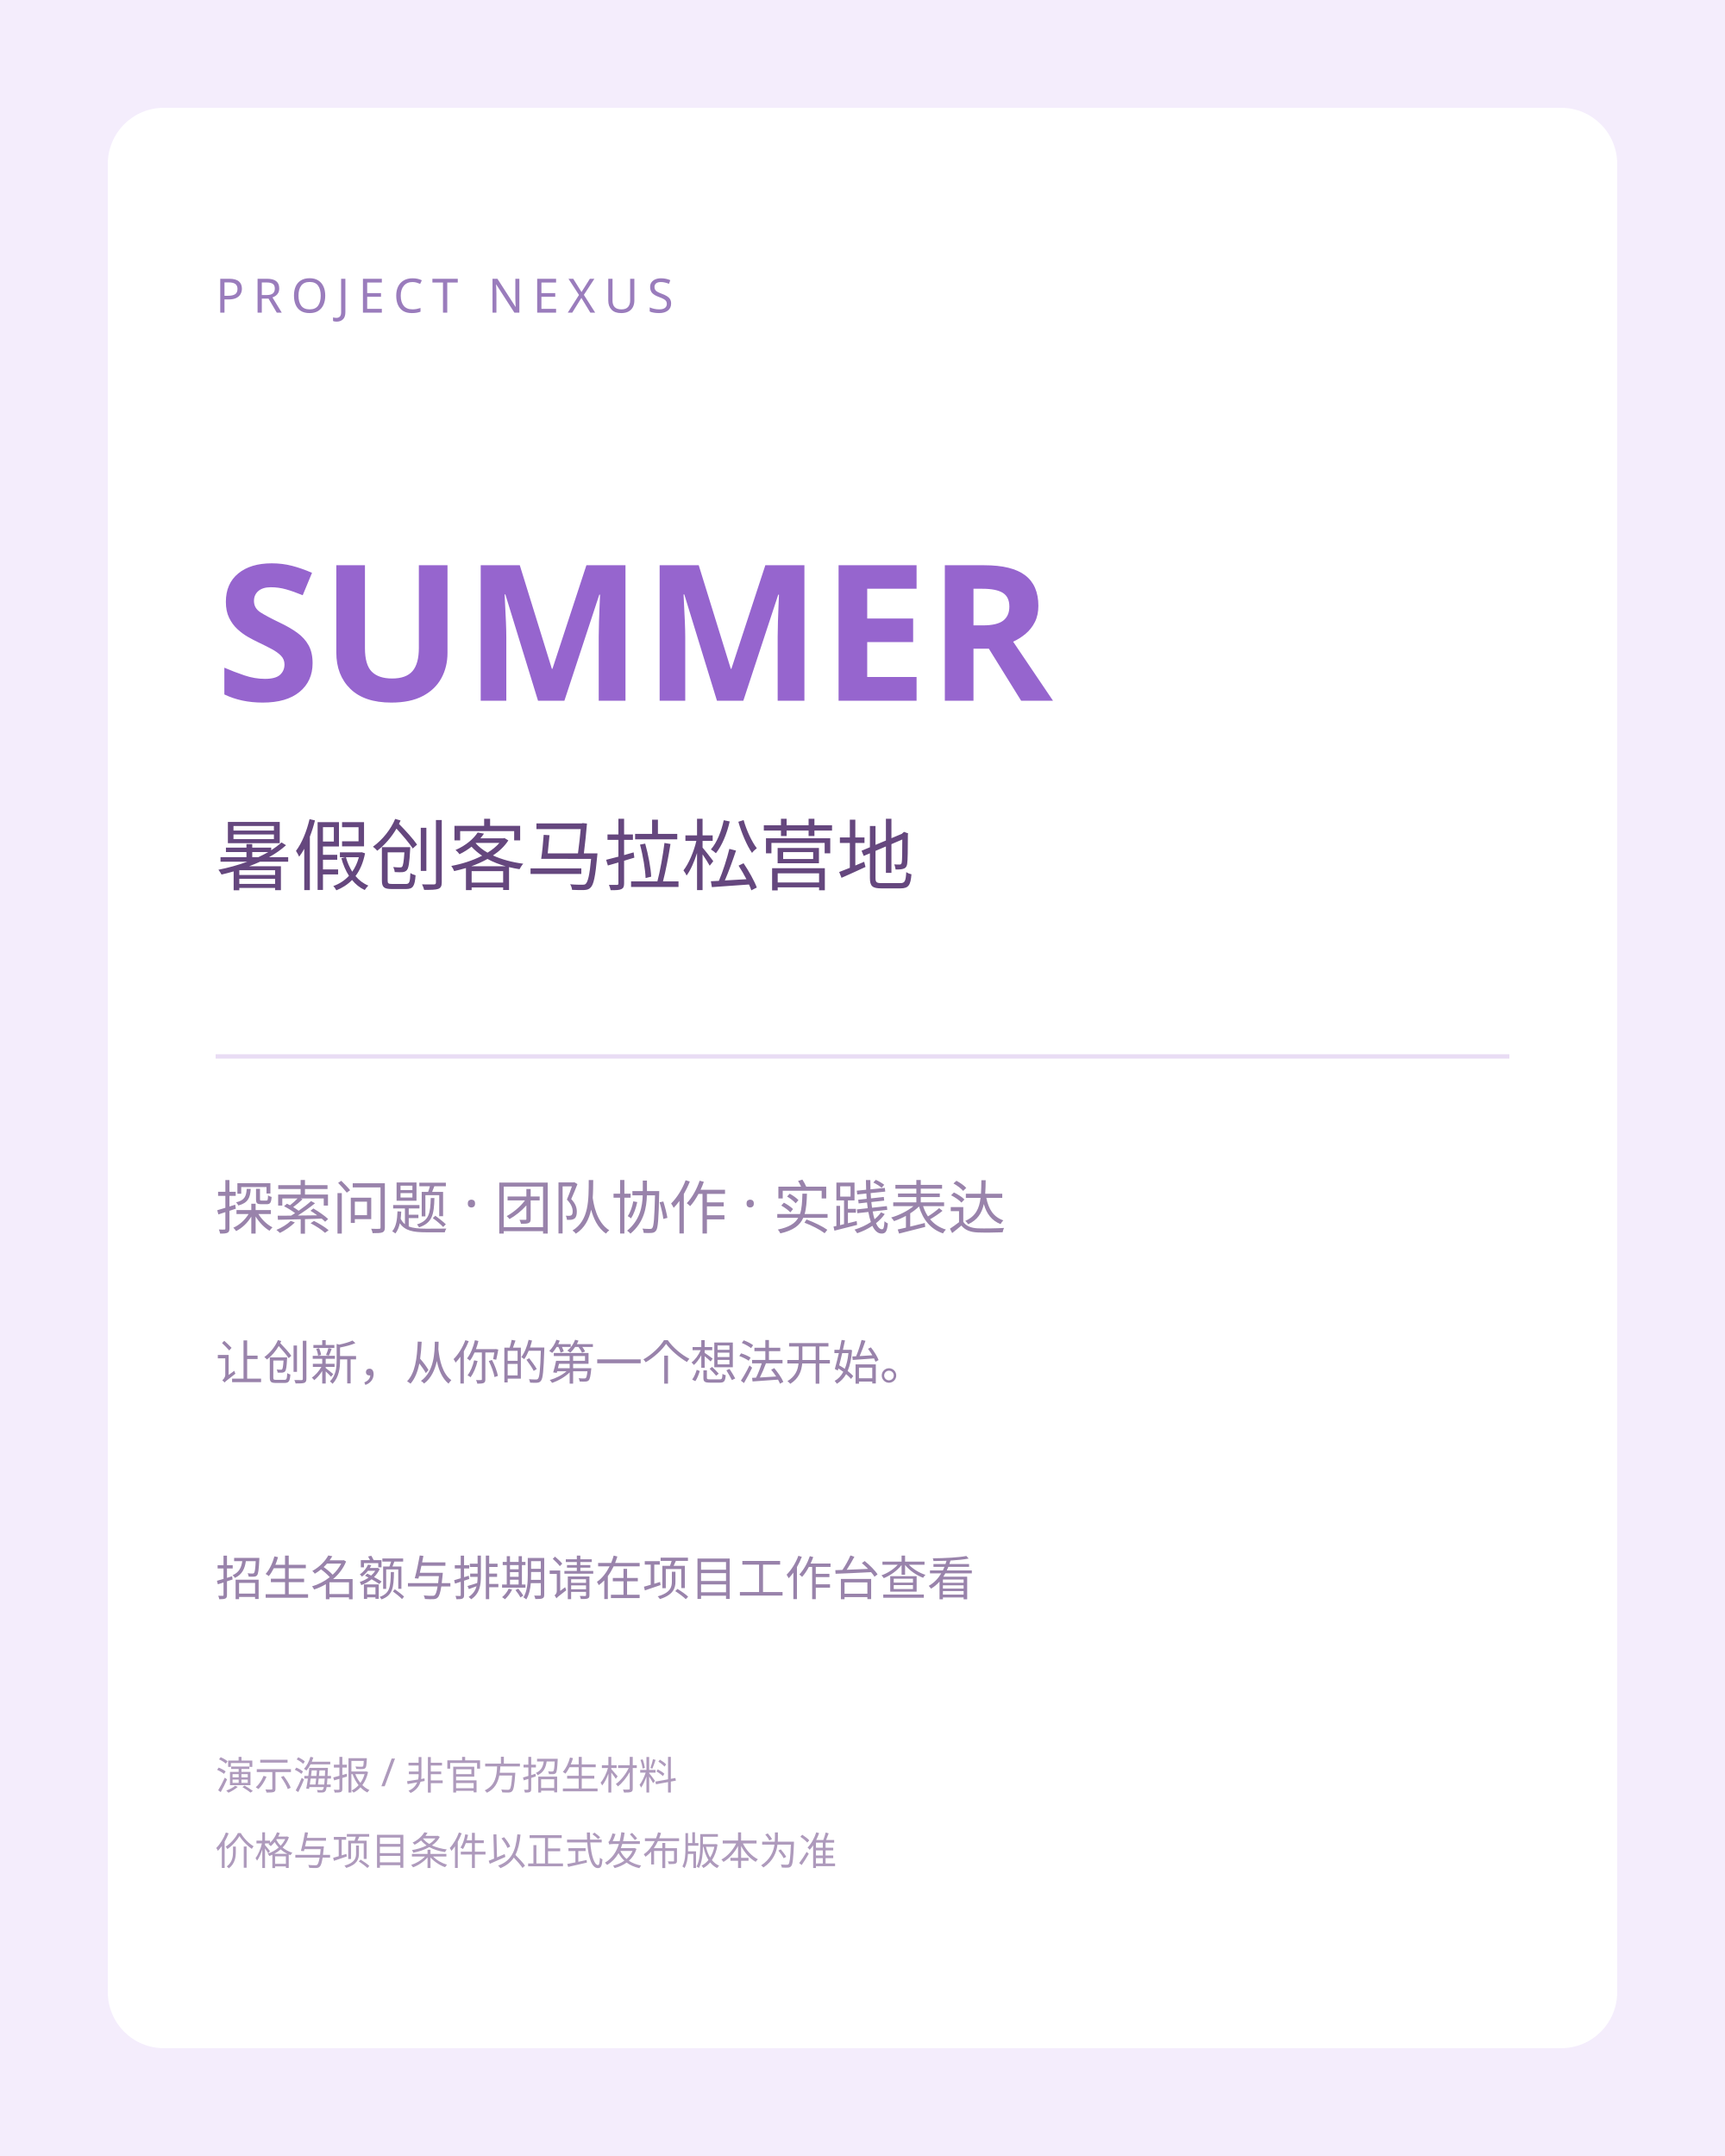
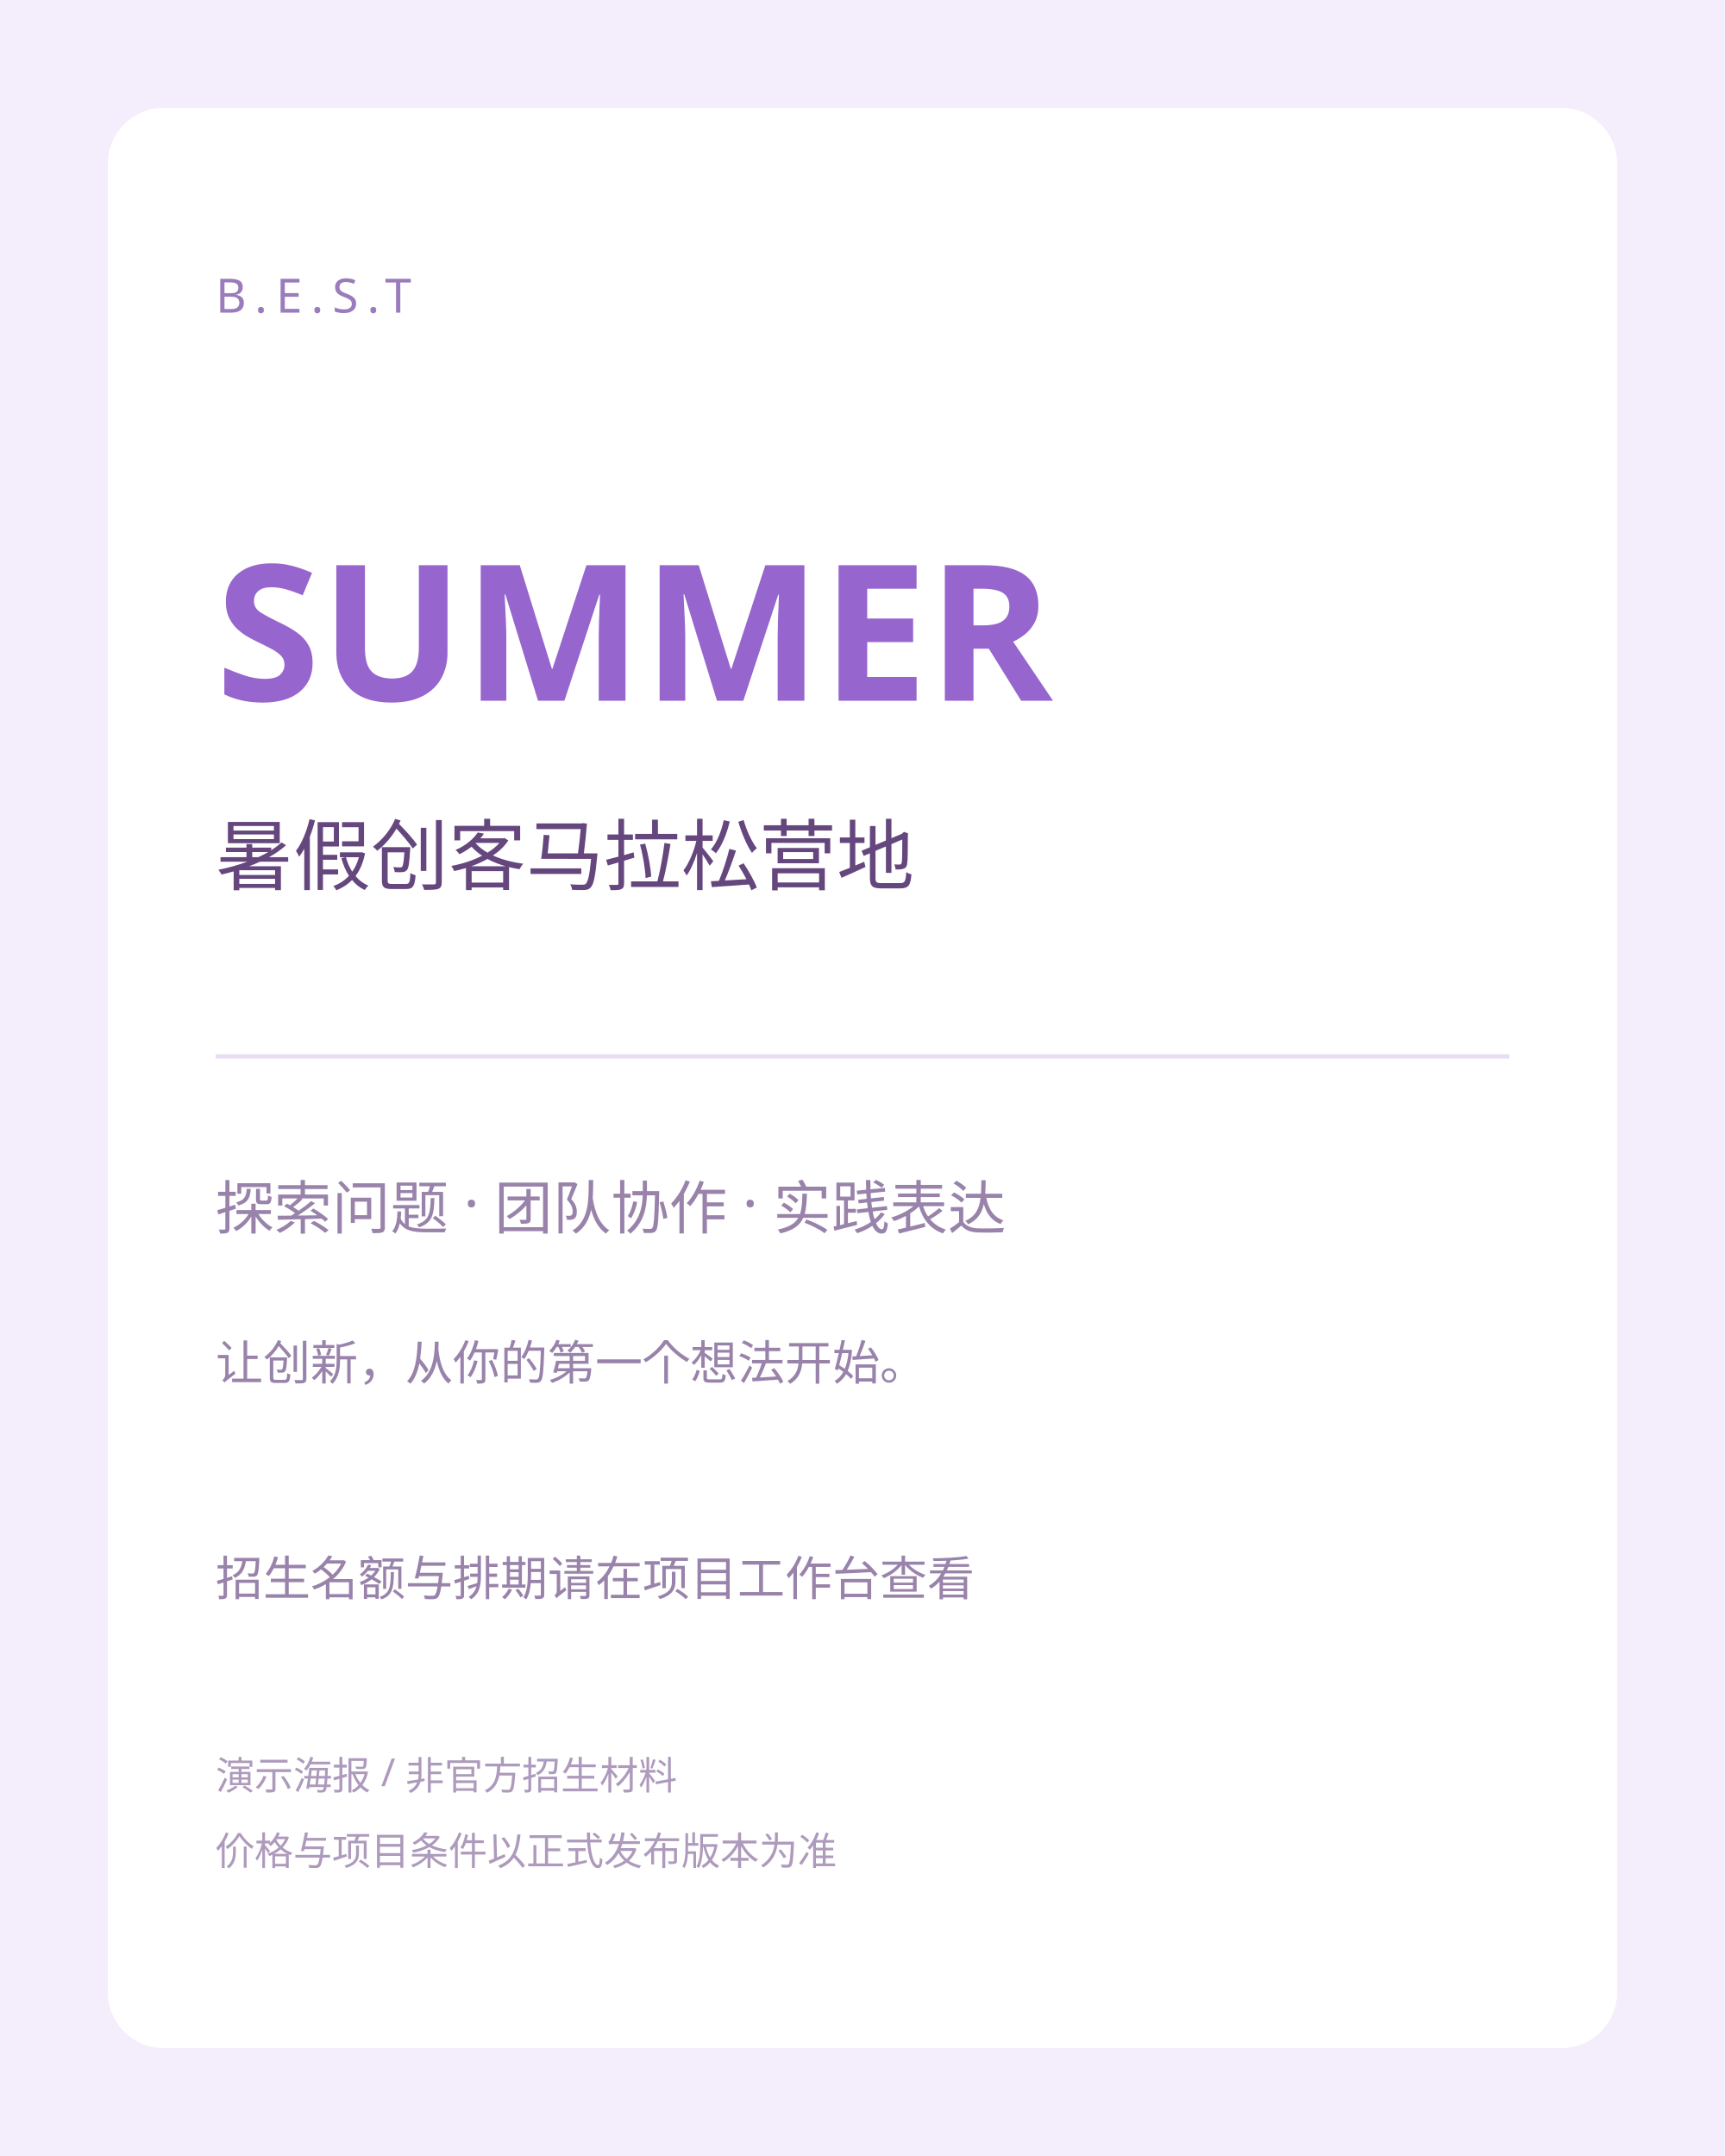
<svg xmlns="http://www.w3.org/2000/svg" width="800" height="1000" viewBox="0 0 800 1000">
  <rect width="800" height="1000" fill="#f4edfc" />
  <rect x="50" y="50" width="700" height="900" rx="26" fill="#fff" />
-   <text x="100" y="145" font-family="sans-serif" font-size="22" fill="#9a7cbc" letter-spacing="4">PROJECT NEXUS</text>
+   <text x="100" y="145" font-family="sans-serif" font-size="22" fill="#9a7cbc" letter-spacing="4">B.E.S.T</text>
  <text x="100" y="325" font-family="sans-serif" font-size="88" font-weight="bold" fill="#9665ce">SUMMER</text>
  <text x="100" y="410" font-family="sans-serif" font-size="36" fill="#65477e">暑假创客马拉松营地</text>
  <path d="M100 490H700" stroke="#e9dcf4" stroke-width="2" />
  <text x="100" y="570" font-family="sans-serif" font-size="27" fill="#9983ab">探索问题 · 团队协作 · 实践表达</text>
  <text x="100" y="640" font-family="sans-serif" font-size="22" fill="#9983ab">让创新，从你的第一个想法开始。</text>
  <text x="100" y="740" font-family="sans-serif" font-size="22" fill="#9983ab">招生名额与排期请在项目工作台查看</text>
  <text x="100" y="830" font-family="sans-serif" font-size="18" fill="#ae9abc">演示海报 / 非官方招生材料</text>
  <text x="100" y="865" font-family="sans-serif" font-size="18" fill="#ae9abc">价格与项目条件以正式发布版本为准</text>
</svg>
